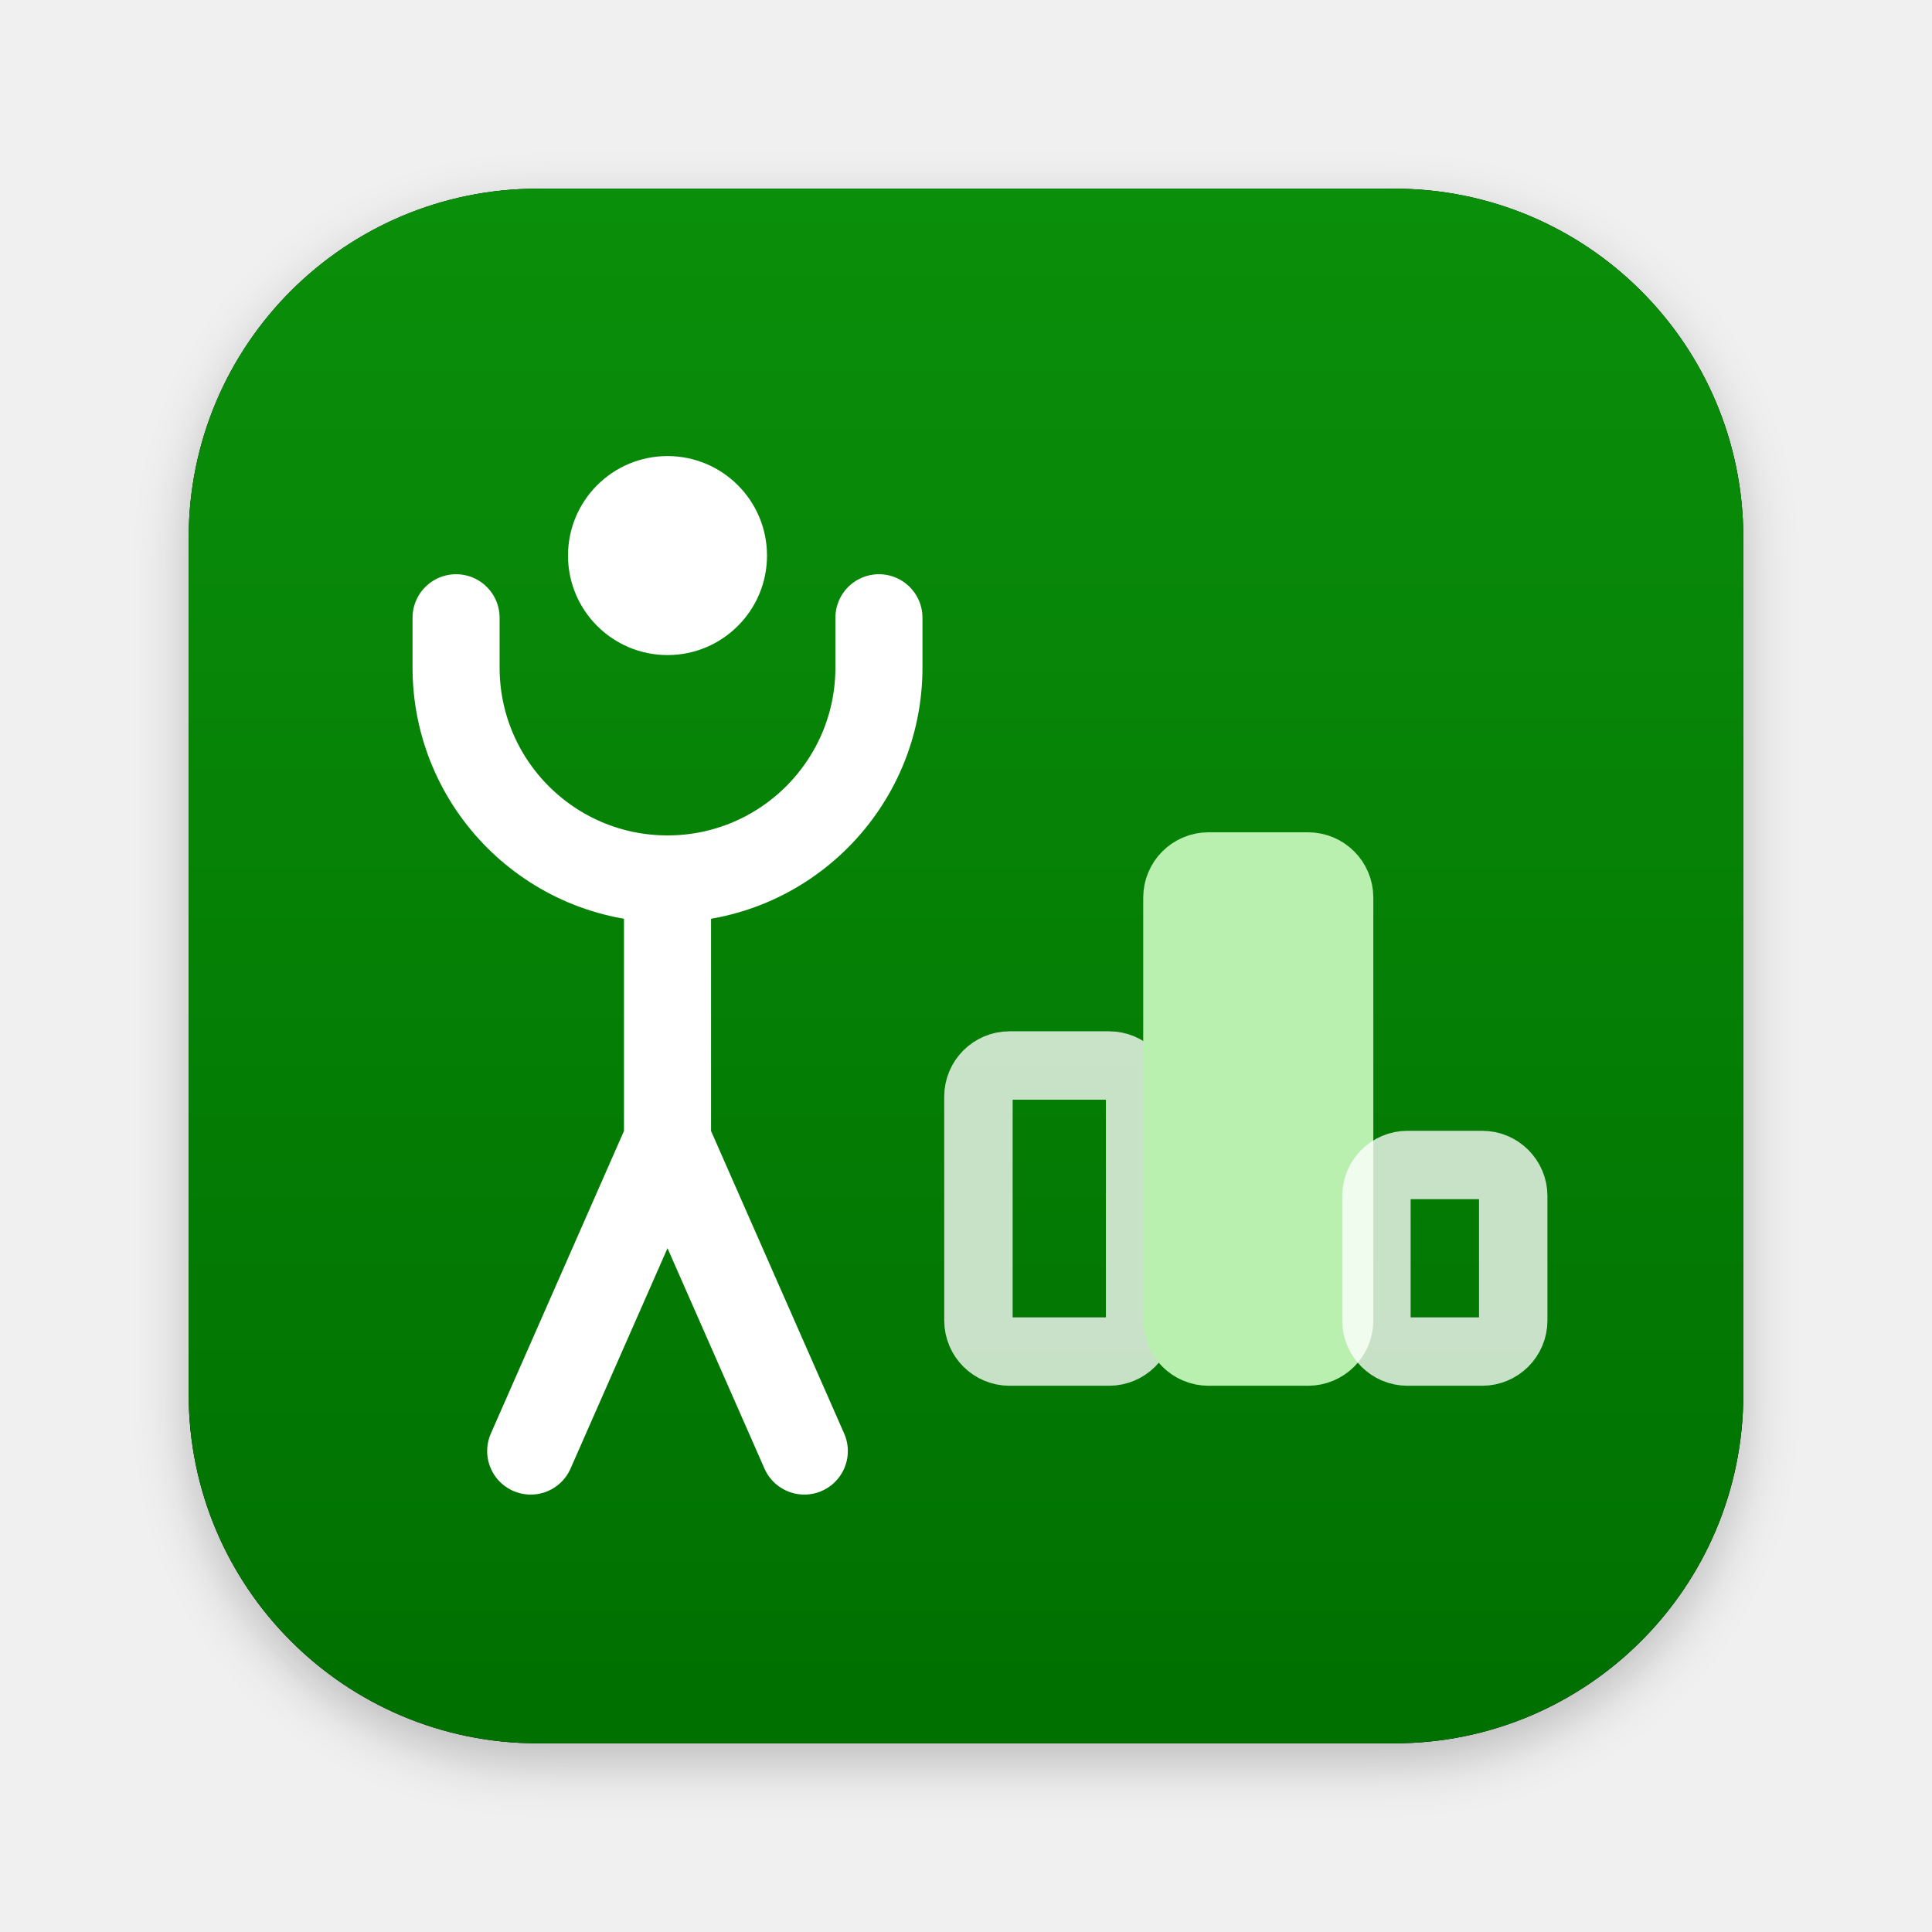
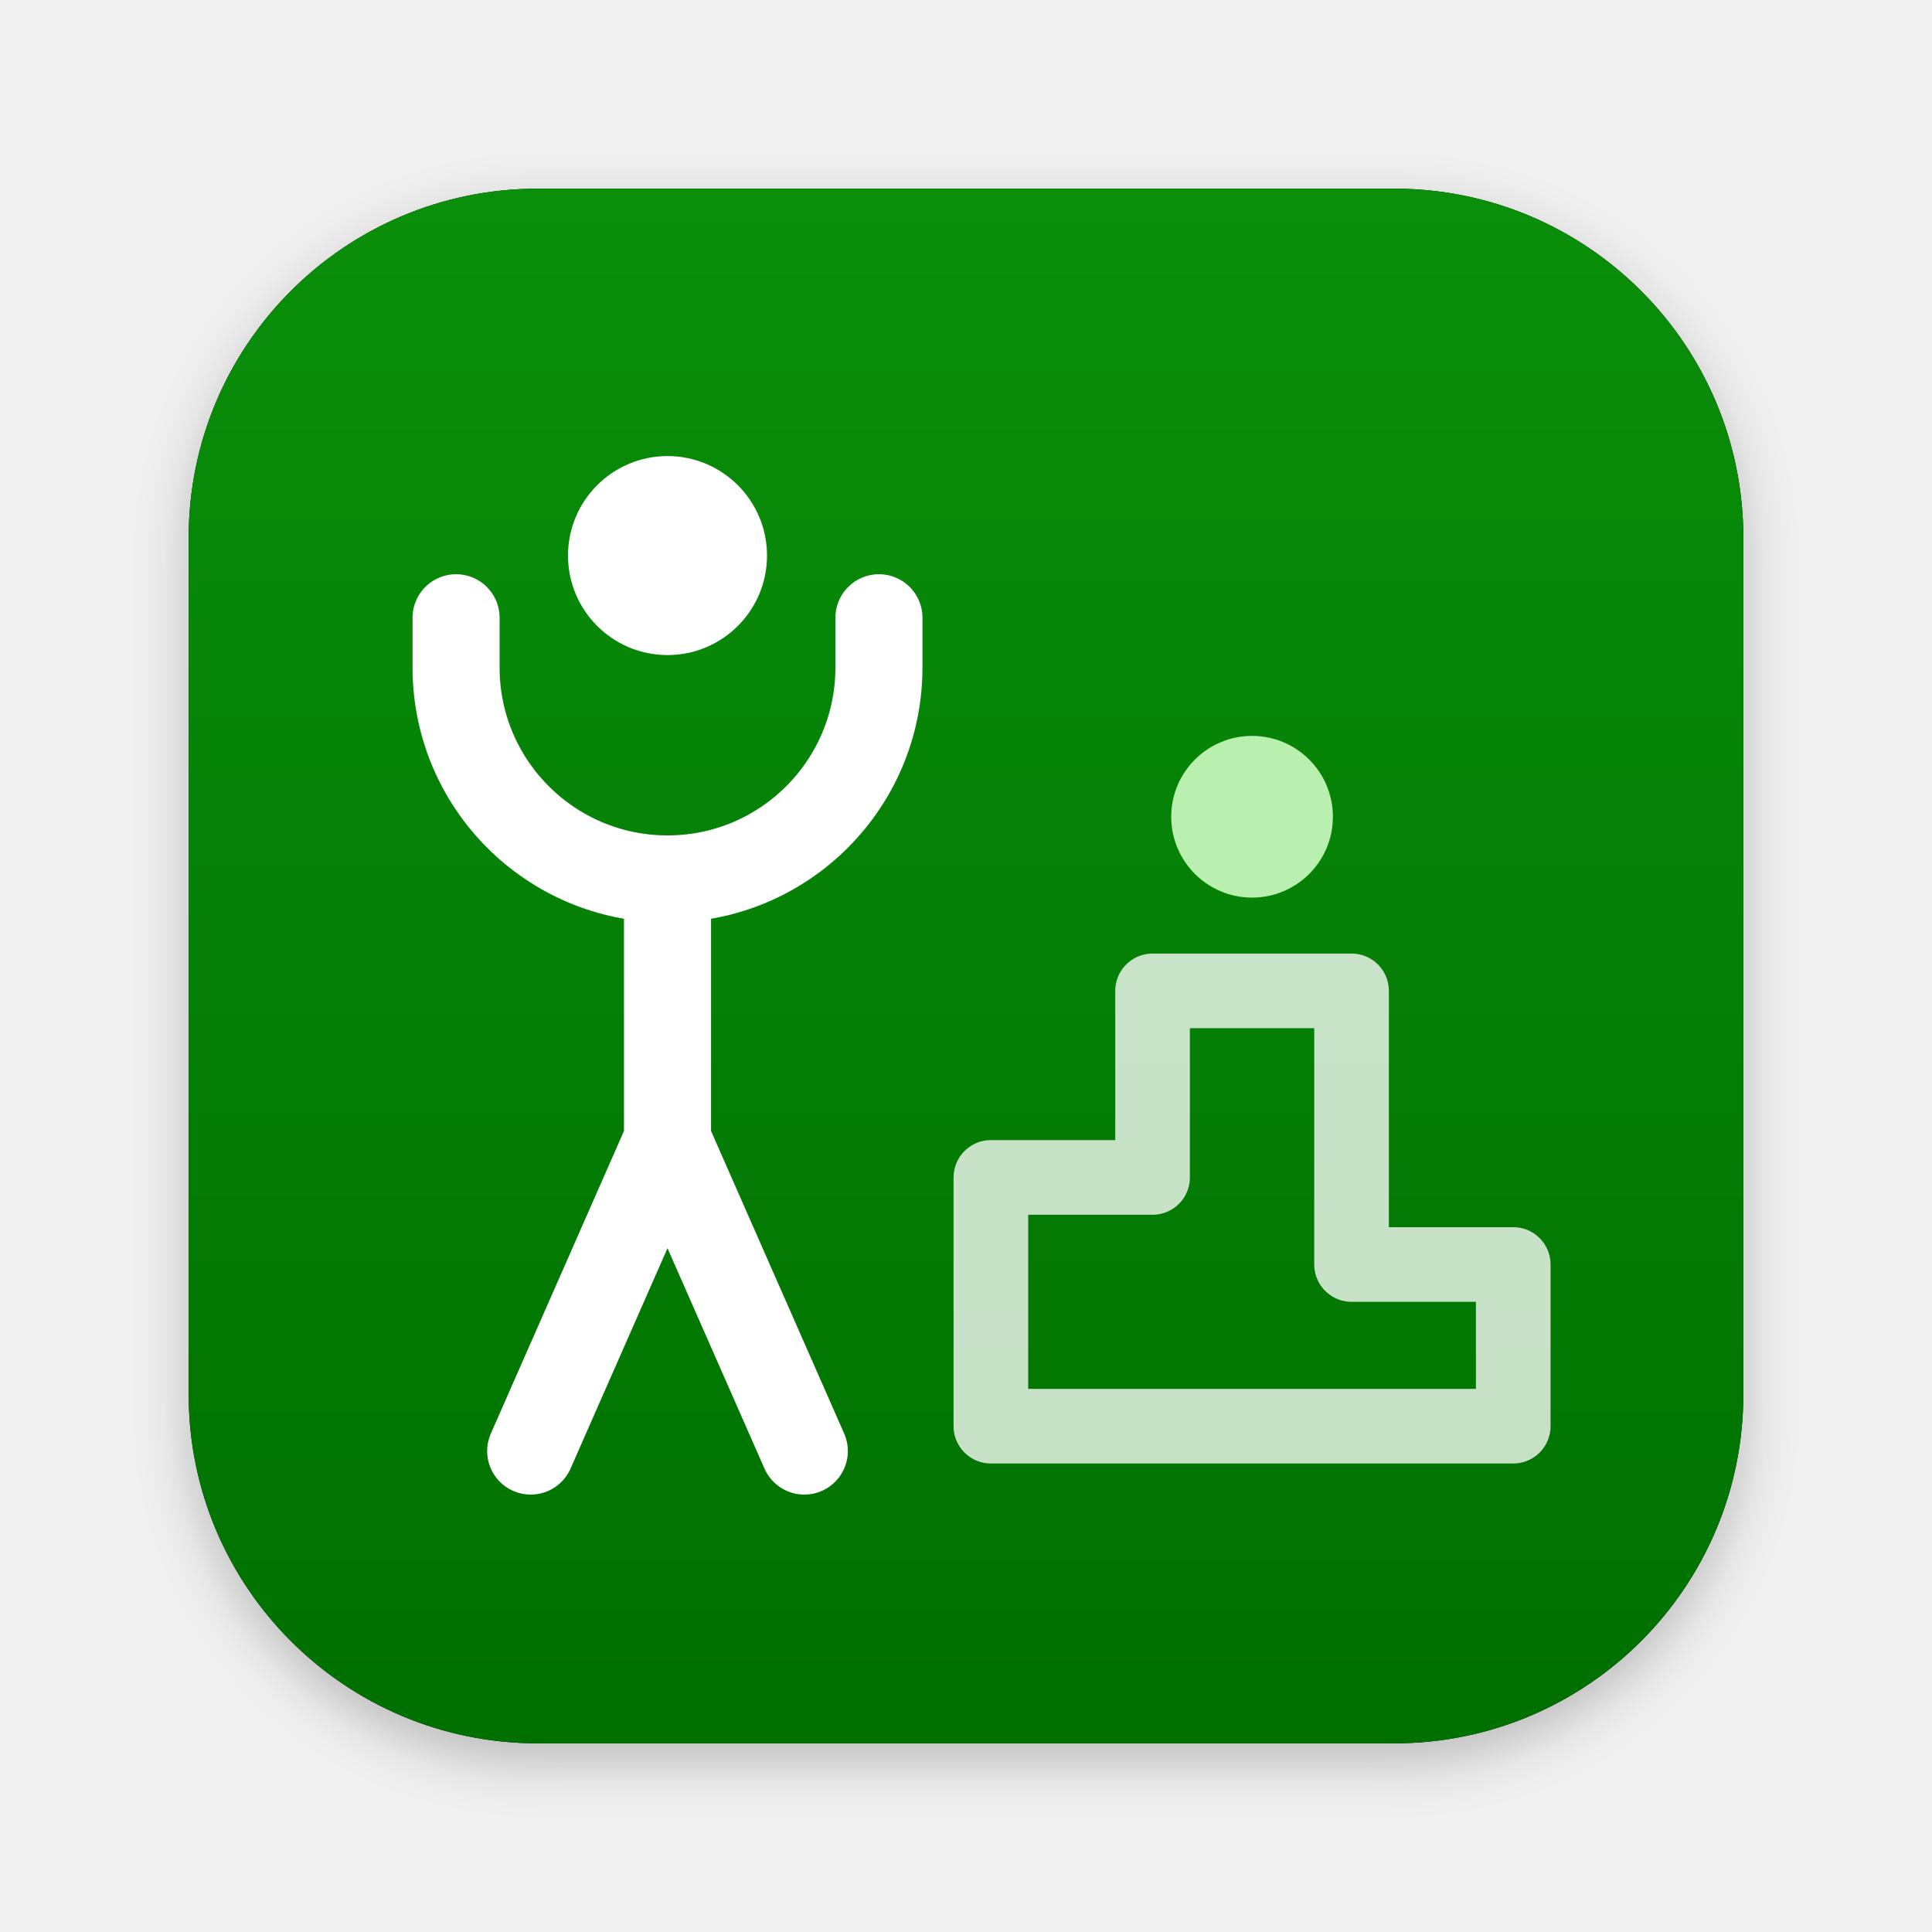
<svg xmlns="http://www.w3.org/2000/svg" viewBox="0 0 1024 1024" role="img" aria-label="Glyph Arena">
  <defs>
    <linearGradient id="g" x1="0" y1="0" x2="0" y2="1">
      <stop offset="0" stop-color="#0a8f0a" />
      <stop offset="1" stop-color="#007000" />
    </linearGradient>
    <filter id="s" x="-10%" y="-10%" width="120%" height="125%">
      <feDropShadow dx="0" dy="10" stdDeviation="14" flood-color="#000" flood-opacity=".22" />
    </filter>
  </defs>
  <rect x="100" y="100" width="824" height="824" rx="185" filter="url(#s)" />
  <rect x="100" y="100" width="824" height="824" rx="185" fill="url(#g)" />
  <g transform="translate(182.4 182.4) scale(6.592)">
    <g fill="none" stroke="#fff" stroke-linecap="round" stroke-linejoin="round">
      <circle cx="26" cy="17" r="8" fill="#fff" stroke="none" />
      <path d="M9 22v4a17 17 0 0 0 34 0v-4M26 43v21M26 64 15 89M26 64l11 25" stroke-width="7" />
-       <rect x="51" y="58" width="13" height="23" rx="2.5" stroke-width="5.5" stroke-opacity=".78" />
-       <rect x="67" y="42" width="13" height="39" rx="2.5" fill="#b9f0b0" stroke="#b9f0b0" stroke-width="5.5" />
-       <rect x="83" y="66" width="11" height="15" rx="2.5" stroke-width="5.5" stroke-opacity=".78" />
+       <path d="M52 87V67h13V52h16v22h13v13Z" stroke-width="6" stroke-opacity=".78" />
+       <circle cx="73" cy="38" r="6.5" fill="#b9f0b0" stroke="none" />
    </g>
  </g>
</svg>
